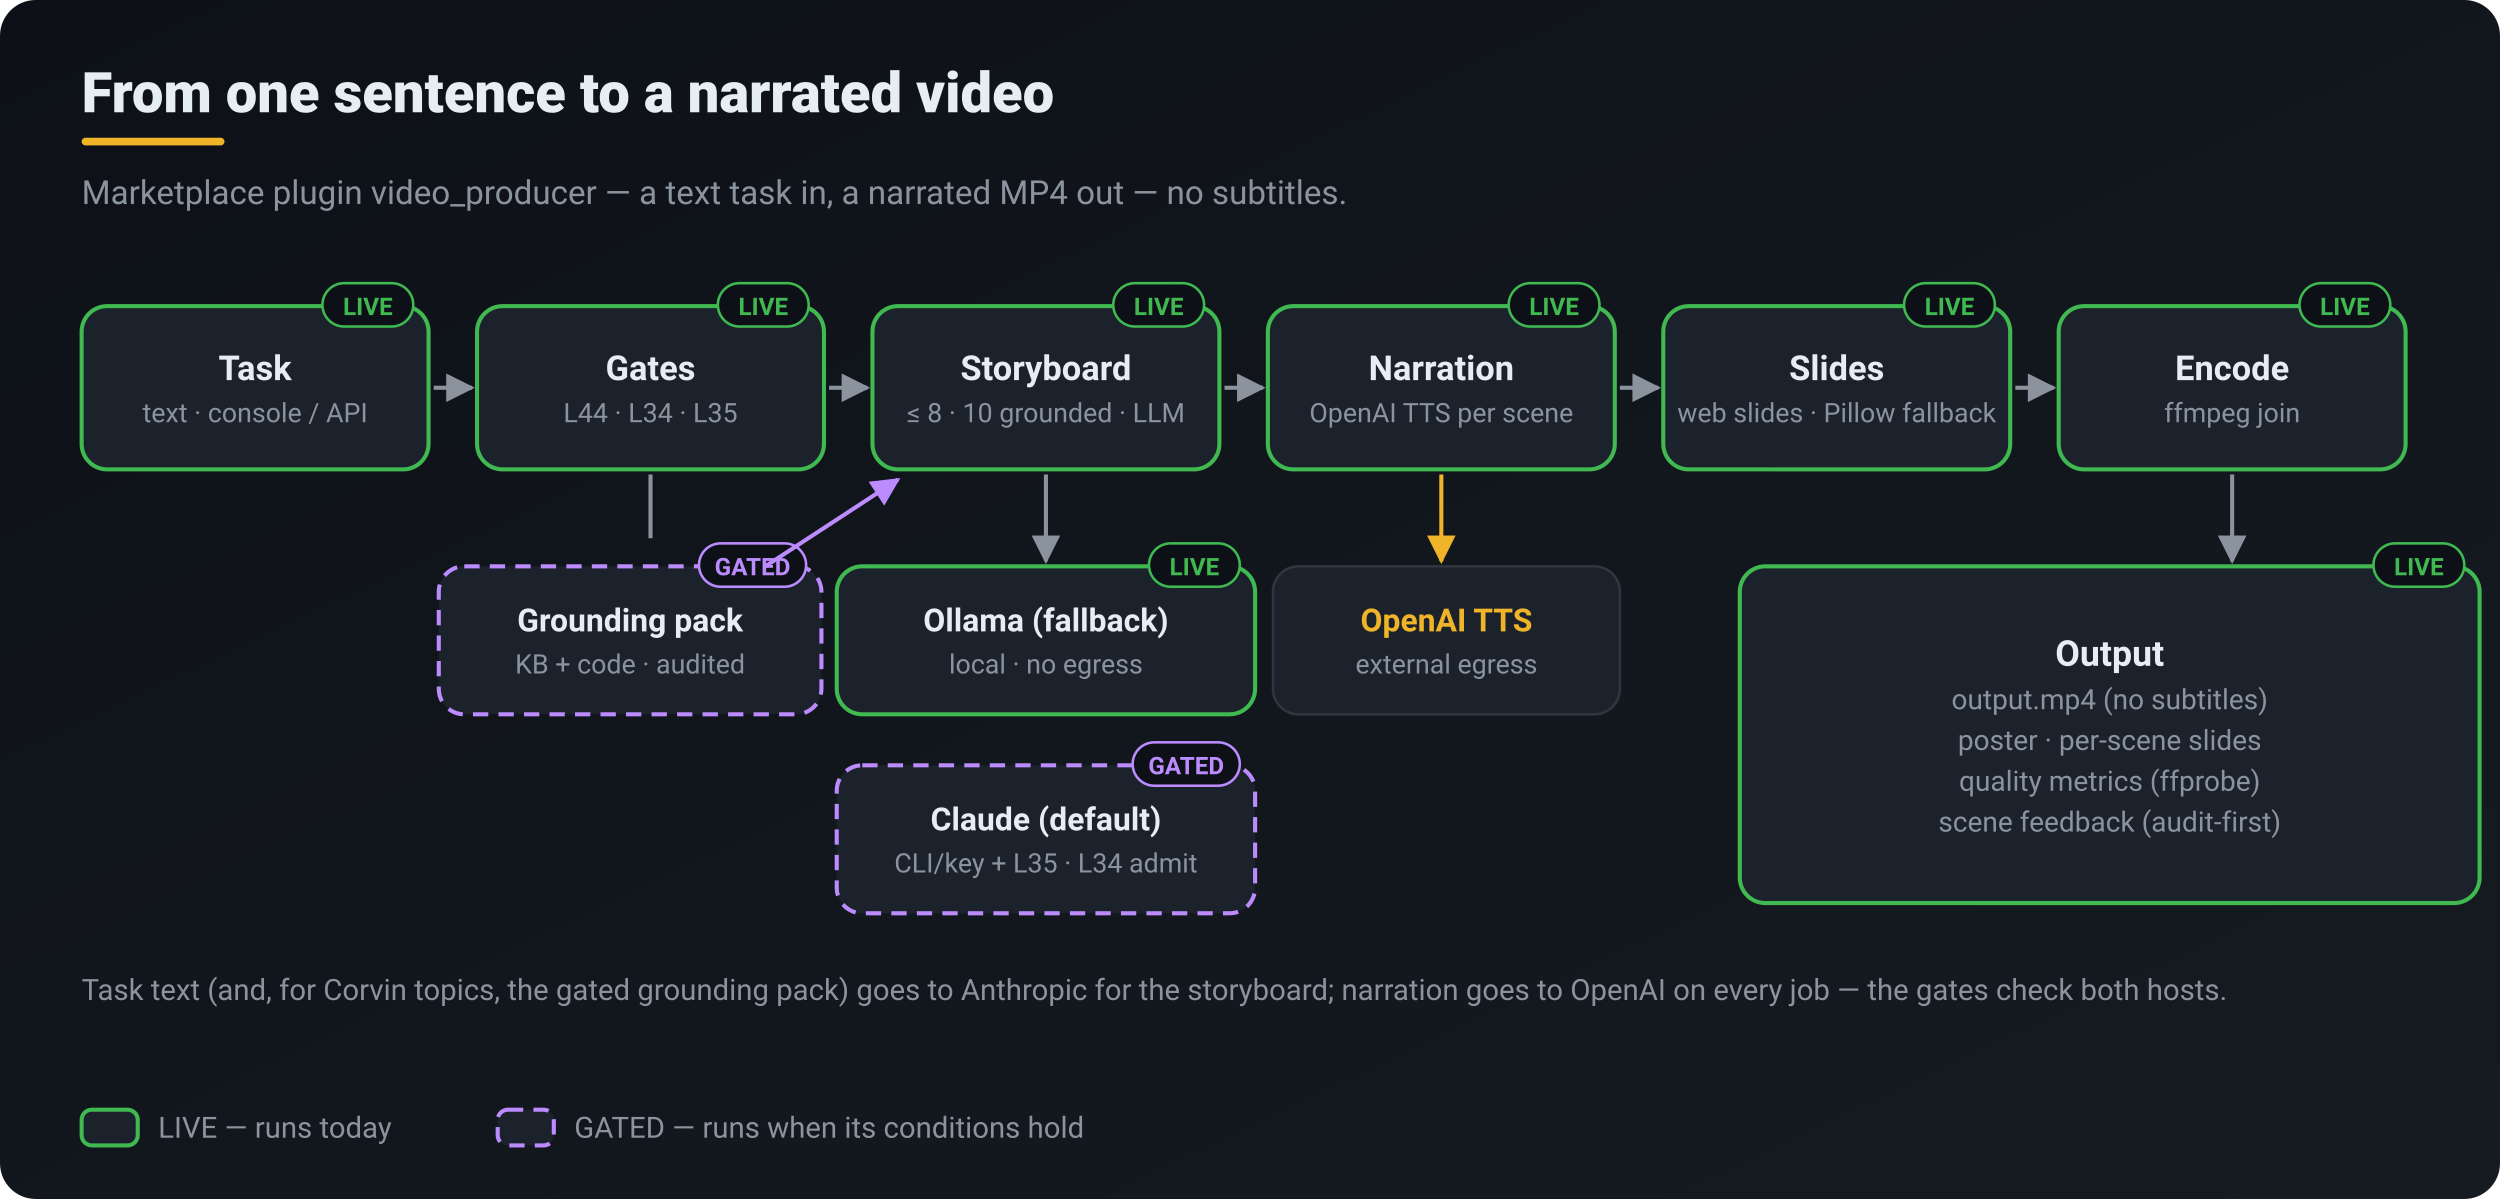
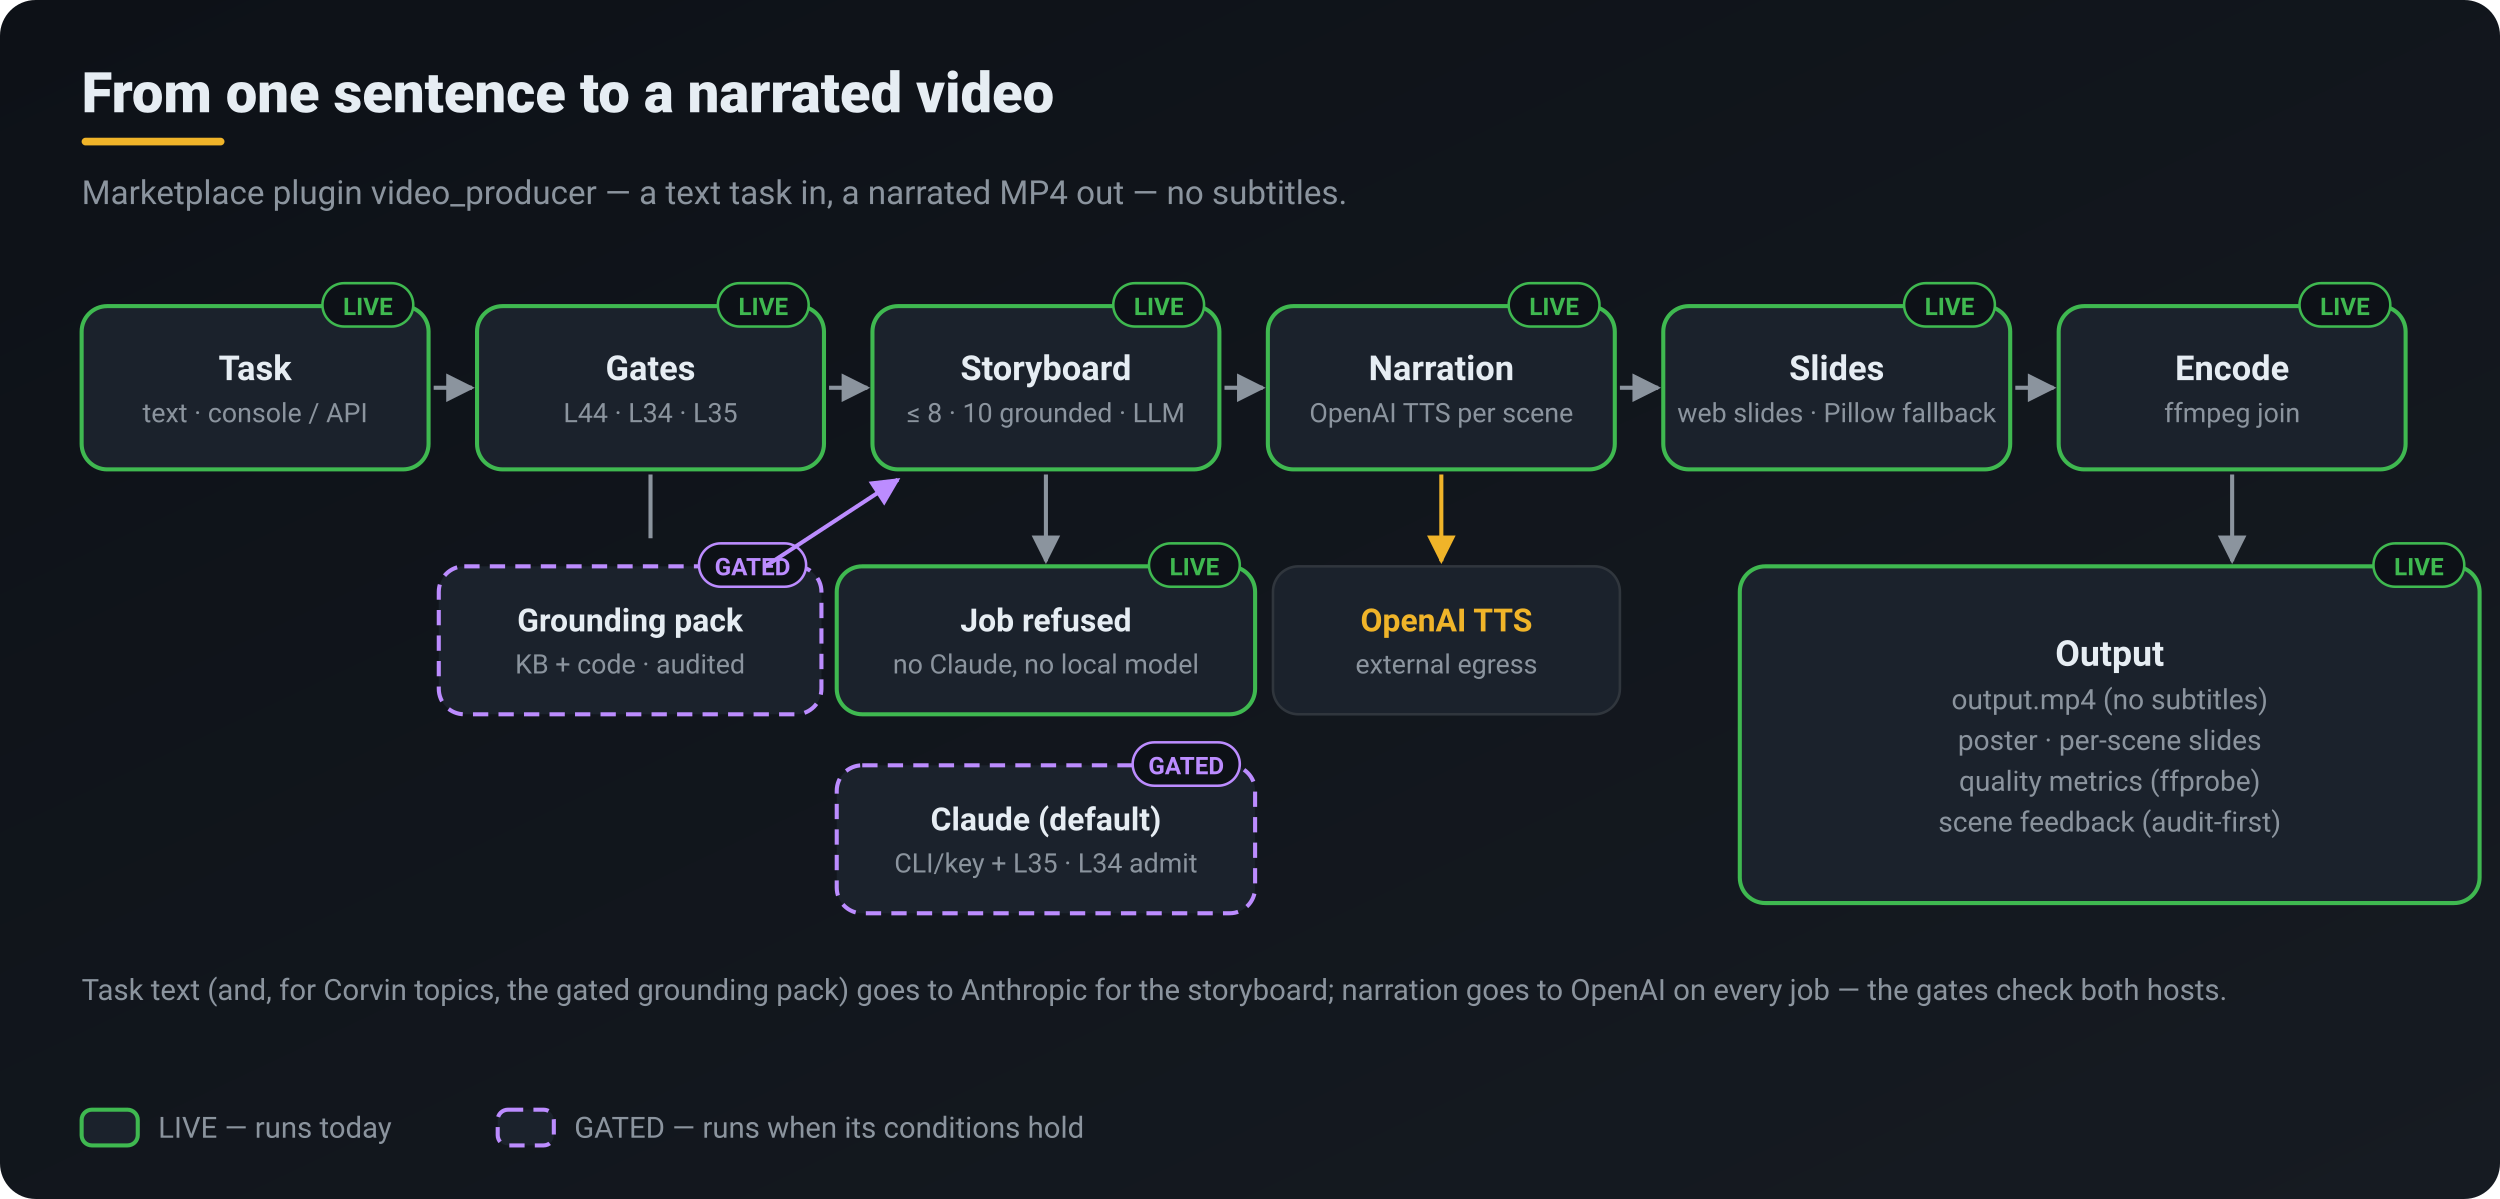
<svg xmlns="http://www.w3.org/2000/svg" viewBox="0 0 980 470" width="980" role="img" aria-labelledby="t d">
  <defs>
    <linearGradient id="bgg" x1="0" y1="0" x2="1" y2="1">
      <stop offset="0" stop-color="#0d1117" />
      <stop offset="1" stop-color="#161b22" />
    </linearGradient>
  </defs>
  <rect width="980" height="470" rx="14" fill="url(#bgg)" />
  <text x="32" y="44" font-family="ui-sans-serif, -apple-system, BlinkMacSystemFont, 'Segoe UI', Roboto, Helvetica, Arial, sans-serif" font-size="22" font-weight="800" fill="#e6edf3" text-anchor="start">From one sentence to a narrated video</text>
  <rect x="32" y="54" width="56" height="3" rx="1.5" fill="#f0b429" />
  <text x="32" y="80" font-family="ui-sans-serif, -apple-system, BlinkMacSystemFont, 'Segoe UI', Roboto, Helvetica, Arial, sans-serif" font-size="13" font-weight="400" fill="#8b949e" text-anchor="start">Marketplace plugin video_producer — a text task in, a narrated MP4 out — no subtitles.</text>
  <rect x="32" y="120" width="136" height="64" rx="10" fill="#1b222c" stroke="#3fb950" stroke-width="1.6" />
  <text x="100.0" y="149.0" font-family="ui-sans-serif, -apple-system, BlinkMacSystemFont, 'Segoe UI', Roboto, Helvetica, Arial, sans-serif" font-size="13.5" font-weight="700" fill="#e6edf3" text-anchor="middle">Task</text>
  <text x="100.0" y="165.5" font-family="ui-sans-serif, -apple-system, BlinkMacSystemFont, 'Segoe UI', Roboto, Helvetica, Arial, sans-serif" font-size="10.5" font-weight="400" fill="#8b949e" text-anchor="middle">text · console / API</text>
  <rect x="126.4" y="111" width="35.6" height="17" rx="8.5" fill="#0d1117" stroke="#3fb950" stroke-width="1" />
  <text x="144.2" y="123.5" font-family="ui-sans-serif, -apple-system, BlinkMacSystemFont, 'Segoe UI', Roboto, Helvetica, Arial, sans-serif" font-size="9.5" font-weight="700" fill="#3fb950" text-anchor="middle">LIVE</text>
  <rect x="187" y="120" width="136" height="64" rx="10" fill="#1b222c" stroke="#3fb950" stroke-width="1.6" />
  <text x="255.0" y="149.0" font-family="ui-sans-serif, -apple-system, BlinkMacSystemFont, 'Segoe UI', Roboto, Helvetica, Arial, sans-serif" font-size="13.5" font-weight="700" fill="#e6edf3" text-anchor="middle">Gates</text>
  <text x="255.0" y="165.5" font-family="ui-sans-serif, -apple-system, BlinkMacSystemFont, 'Segoe UI', Roboto, Helvetica, Arial, sans-serif" font-size="10.5" font-weight="400" fill="#8b949e" text-anchor="middle">L44 · L34 · L35</text>
  <rect x="281.4" y="111" width="35.6" height="17" rx="8.5" fill="#0d1117" stroke="#3fb950" stroke-width="1" />
  <text x="299.2" y="123.5" font-family="ui-sans-serif, -apple-system, BlinkMacSystemFont, 'Segoe UI', Roboto, Helvetica, Arial, sans-serif" font-size="9.5" font-weight="700" fill="#3fb950" text-anchor="middle">LIVE</text>
  <defs>
    <marker id="m63150750" viewBox="0 0 10 10" refX="9" refY="5" markerWidth="7" markerHeight="7" orient="auto-start-reverse">
      <path d="M0 0 L10 5 L0 10 z" fill="#8b949e" />
    </marker>
  </defs>
  <path d="M170 152 L185 152" fill="none" stroke="#8b949e" stroke-width="1.6" marker-end="url(#m63150750)" />
  <rect x="342" y="120" width="136" height="64" rx="10" fill="#1b222c" stroke="#3fb950" stroke-width="1.6" />
  <text x="410.0" y="149.0" font-family="ui-sans-serif, -apple-system, BlinkMacSystemFont, 'Segoe UI', Roboto, Helvetica, Arial, sans-serif" font-size="13.5" font-weight="700" fill="#e6edf3" text-anchor="middle">Storyboard</text>
  <text x="410.0" y="165.5" font-family="ui-sans-serif, -apple-system, BlinkMacSystemFont, 'Segoe UI', Roboto, Helvetica, Arial, sans-serif" font-size="10.5" font-weight="400" fill="#8b949e" text-anchor="middle">≤ 8 · 10 grounded · LLM</text>
  <rect x="436.4" y="111" width="35.6" height="17" rx="8.5" fill="#0d1117" stroke="#3fb950" stroke-width="1" />
  <text x="454.2" y="123.5" font-family="ui-sans-serif, -apple-system, BlinkMacSystemFont, 'Segoe UI', Roboto, Helvetica, Arial, sans-serif" font-size="9.5" font-weight="700" fill="#3fb950" text-anchor="middle">LIVE</text>
  <defs>
    <marker id="m77177351" viewBox="0 0 10 10" refX="9" refY="5" markerWidth="7" markerHeight="7" orient="auto-start-reverse">
      <path d="M0 0 L10 5 L0 10 z" fill="#8b949e" />
    </marker>
  </defs>
  <path d="M325 152 L340 152" fill="none" stroke="#8b949e" stroke-width="1.6" marker-end="url(#m77177351)" />
  <rect x="497" y="120" width="136" height="64" rx="10" fill="#1b222c" stroke="#3fb950" stroke-width="1.6" />
  <text x="565.0" y="149.0" font-family="ui-sans-serif, -apple-system, BlinkMacSystemFont, 'Segoe UI', Roboto, Helvetica, Arial, sans-serif" font-size="13.5" font-weight="700" fill="#e6edf3" text-anchor="middle">Narration</text>
  <text x="565.0" y="165.5" font-family="ui-sans-serif, -apple-system, BlinkMacSystemFont, 'Segoe UI', Roboto, Helvetica, Arial, sans-serif" font-size="10.5" font-weight="400" fill="#8b949e" text-anchor="middle">OpenAI TTS per scene</text>
  <rect x="591.4" y="111" width="35.6" height="17" rx="8.5" fill="#0d1117" stroke="#3fb950" stroke-width="1" />
  <text x="609.2" y="123.5" font-family="ui-sans-serif, -apple-system, BlinkMacSystemFont, 'Segoe UI', Roboto, Helvetica, Arial, sans-serif" font-size="9.5" font-weight="700" fill="#3fb950" text-anchor="middle">LIVE</text>
  <defs>
    <marker id="m41386508" viewBox="0 0 10 10" refX="9" refY="5" markerWidth="7" markerHeight="7" orient="auto-start-reverse">
      <path d="M0 0 L10 5 L0 10 z" fill="#8b949e" />
    </marker>
  </defs>
  <path d="M480 152 L495 152" fill="none" stroke="#8b949e" stroke-width="1.6" marker-end="url(#m41386508)" />
  <rect x="652" y="120" width="136" height="64" rx="10" fill="#1b222c" stroke="#3fb950" stroke-width="1.6" />
  <text x="720.0" y="149.0" font-family="ui-sans-serif, -apple-system, BlinkMacSystemFont, 'Segoe UI', Roboto, Helvetica, Arial, sans-serif" font-size="13.5" font-weight="700" fill="#e6edf3" text-anchor="middle">Slides</text>
  <text x="720.0" y="165.5" font-family="ui-sans-serif, -apple-system, BlinkMacSystemFont, 'Segoe UI', Roboto, Helvetica, Arial, sans-serif" font-size="10.5" font-weight="400" fill="#8b949e" text-anchor="middle">web slides · Pillow fallback</text>
  <rect x="746.4" y="111" width="35.6" height="17" rx="8.5" fill="#0d1117" stroke="#3fb950" stroke-width="1" />
  <text x="764.2" y="123.5" font-family="ui-sans-serif, -apple-system, BlinkMacSystemFont, 'Segoe UI', Roboto, Helvetica, Arial, sans-serif" font-size="9.5" font-weight="700" fill="#3fb950" text-anchor="middle">LIVE</text>
  <defs>
    <marker id="m98941593" viewBox="0 0 10 10" refX="9" refY="5" markerWidth="7" markerHeight="7" orient="auto-start-reverse">
      <path d="M0 0 L10 5 L0 10 z" fill="#8b949e" />
    </marker>
  </defs>
  <path d="M635 152 L650 152" fill="none" stroke="#8b949e" stroke-width="1.6" marker-end="url(#m98941593)" />
  <rect x="807" y="120" width="136" height="64" rx="10" fill="#1b222c" stroke="#3fb950" stroke-width="1.6" />
  <text x="875.0" y="149.0" font-family="ui-sans-serif, -apple-system, BlinkMacSystemFont, 'Segoe UI', Roboto, Helvetica, Arial, sans-serif" font-size="13.5" font-weight="700" fill="#e6edf3" text-anchor="middle">Encode</text>
  <text x="875.0" y="165.5" font-family="ui-sans-serif, -apple-system, BlinkMacSystemFont, 'Segoe UI', Roboto, Helvetica, Arial, sans-serif" font-size="10.5" font-weight="400" fill="#8b949e" text-anchor="middle">ffmpeg join</text>
  <rect x="901.4" y="111" width="35.6" height="17" rx="8.5" fill="#0d1117" stroke="#3fb950" stroke-width="1" />
  <text x="919.2" y="123.5" font-family="ui-sans-serif, -apple-system, BlinkMacSystemFont, 'Segoe UI', Roboto, Helvetica, Arial, sans-serif" font-size="9.5" font-weight="700" fill="#3fb950" text-anchor="middle">LIVE</text>
  <defs>
    <marker id="m99650992" viewBox="0 0 10 10" refX="9" refY="5" markerWidth="7" markerHeight="7" orient="auto-start-reverse">
      <path d="M0 0 L10 5 L0 10 z" fill="#8b949e" />
    </marker>
  </defs>
  <path d="M790 152 L805 152" fill="none" stroke="#8b949e" stroke-width="1.6" marker-end="url(#m99650992)" />
  <rect x="172" y="222" width="150" height="58" rx="10" fill="#1b222c" stroke="#bc8cff" stroke-width="1.6" stroke-dasharray="6 4" />
  <text x="247.0" y="247.5" font-family="ui-sans-serif, -apple-system, BlinkMacSystemFont, 'Segoe UI', Roboto, Helvetica, Arial, sans-serif" font-size="12.5" font-weight="700" fill="#e6edf3" text-anchor="middle">Grounding pack</text>
  <text x="247.0" y="264.0" font-family="ui-sans-serif, -apple-system, BlinkMacSystemFont, 'Segoe UI', Roboto, Helvetica, Arial, sans-serif" font-size="10.5" font-weight="400" fill="#8b949e" text-anchor="middle">KB + code · audited</text>
  <rect x="274.0" y="213" width="42.0" height="17" rx="8.5" fill="#0d1117" stroke="#bc8cff" stroke-width="1" />
  <text x="295.0" y="225.5" font-family="ui-sans-serif, -apple-system, BlinkMacSystemFont, 'Segoe UI', Roboto, Helvetica, Arial, sans-serif" font-size="9.5" font-weight="700" fill="#bc8cff" text-anchor="middle">GATED</text>
  <defs>
    <marker id="mground" viewBox="0 0 10 10" refX="9" refY="5" markerWidth="7" markerHeight="7" orient="auto-start-reverse">
      <path d="M0 0 L10 5 L0 10 z" fill="#bc8cff" />
    </marker>
  </defs>
  <path d="M255 186 L255 211" fill="none" stroke="#8b949e" stroke-width="1.6" />
  <path d="M300 222 L352 188" fill="none" stroke="#bc8cff" stroke-width="1.6" marker-end="url(#mground)" />
  <rect x="328" y="222" width="164" height="58" rx="10" fill="#1b222c" stroke="#3fb950" stroke-width="1.6" />
-   <text x="410.0" y="247.5" font-family="ui-sans-serif, -apple-system, BlinkMacSystemFont, 'Segoe UI', Roboto, Helvetica, Arial, sans-serif" font-size="12.5" font-weight="700" fill="#e6edf3" text-anchor="middle">Ollama (fallback)</text>
-   <text x="410.0" y="264.0" font-family="ui-sans-serif, -apple-system, BlinkMacSystemFont, 'Segoe UI', Roboto, Helvetica, Arial, sans-serif" font-size="10.5" font-weight="400" fill="#8b949e" text-anchor="middle">local · no egress</text>
+   <text x="410.0" y="247.5" font-family="ui-sans-serif, -apple-system, BlinkMacSystemFont, 'Segoe UI', Roboto, Helvetica, Arial, sans-serif" font-size="12.5" font-weight="700" fill="#e6edf3" text-anchor="middle">Job refused</text>
+   <text x="410.0" y="264.0" font-family="ui-sans-serif, -apple-system, BlinkMacSystemFont, 'Segoe UI', Roboto, Helvetica, Arial, sans-serif" font-size="10.5" font-weight="400" fill="#8b949e" text-anchor="middle">no Claude, no local model</text>
  <rect x="450.4" y="213" width="35.6" height="17" rx="8.5" fill="#0d1117" stroke="#3fb950" stroke-width="1" />
  <text x="468.2" y="225.5" font-family="ui-sans-serif, -apple-system, BlinkMacSystemFont, 'Segoe UI', Roboto, Helvetica, Arial, sans-serif" font-size="9.5" font-weight="700" fill="#3fb950" text-anchor="middle">LIVE</text>
  <rect x="328" y="300" width="164" height="58" rx="10" fill="#1b222c" stroke="#bc8cff" stroke-width="1.6" stroke-dasharray="6 4" />
  <text x="410.0" y="325.5" font-family="ui-sans-serif, -apple-system, BlinkMacSystemFont, 'Segoe UI', Roboto, Helvetica, Arial, sans-serif" font-size="12.5" font-weight="700" fill="#e6edf3" text-anchor="middle">Claude (default)</text>
  <text x="410.0" y="342.0" font-family="ui-sans-serif, -apple-system, BlinkMacSystemFont, 'Segoe UI', Roboto, Helvetica, Arial, sans-serif" font-size="10.5" font-weight="400" fill="#8b949e" text-anchor="middle">CLI/key + L35 · L34 admit</text>
  <rect x="444.0" y="291" width="42.0" height="17" rx="8.5" fill="#0d1117" stroke="#bc8cff" stroke-width="1" />
  <text x="465.0" y="303.5" font-family="ui-sans-serif, -apple-system, BlinkMacSystemFont, 'Segoe UI', Roboto, Helvetica, Arial, sans-serif" font-size="9.5" font-weight="700" fill="#bc8cff" text-anchor="middle">GATED</text>
  <defs>
    <marker id="m58433435" viewBox="0 0 10 10" refX="9" refY="5" markerWidth="7" markerHeight="7" orient="auto-start-reverse">
      <path d="M0 0 L10 5 L0 10 z" fill="#8b949e" />
    </marker>
  </defs>
  <path d="M410 186 L410 220" fill="none" stroke="#8b949e" stroke-width="1.6" marker-end="url(#m58433435)" />
  <rect x="499" y="222" width="136" height="58" rx="10" fill="#1b222c" stroke="#30363d" stroke-width="1" />
  <text x="567.0" y="247.5" font-family="ui-sans-serif, -apple-system, BlinkMacSystemFont, 'Segoe UI', Roboto, Helvetica, Arial, sans-serif" font-size="12.5" font-weight="700" fill="#f0b429" text-anchor="middle">OpenAI TTS</text>
  <text x="567.0" y="264.0" font-family="ui-sans-serif, -apple-system, BlinkMacSystemFont, 'Segoe UI', Roboto, Helvetica, Arial, sans-serif" font-size="10.5" font-weight="400" fill="#8b949e" text-anchor="middle">external egress</text>
  <defs>
    <marker id="m19502012" viewBox="0 0 10 10" refX="9" refY="5" markerWidth="7" markerHeight="7" orient="auto-start-reverse">
      <path d="M0 0 L10 5 L0 10 z" fill="#f0b429" />
    </marker>
  </defs>
  <path d="M565 186 L565 220" fill="none" stroke="#f0b429" stroke-width="1.6" marker-end="url(#m19502012)" />
  <rect x="682" y="222" width="290" height="132" rx="10" fill="#1b222c" stroke="#3fb950" stroke-width="1.6" />
  <text x="827.0" y="261.0" font-family="ui-sans-serif, -apple-system, BlinkMacSystemFont, 'Segoe UI', Roboto, Helvetica, Arial, sans-serif" font-size="14" font-weight="700" fill="#e6edf3" text-anchor="middle">Output</text>
  <text x="827.0" y="278.0" font-family="ui-sans-serif, -apple-system, BlinkMacSystemFont, 'Segoe UI', Roboto, Helvetica, Arial, sans-serif" font-size="11" font-weight="400" fill="#8b949e" text-anchor="middle">output.mp4 (no subtitles)</text>
  <text x="827.0" y="294.0" font-family="ui-sans-serif, -apple-system, BlinkMacSystemFont, 'Segoe UI', Roboto, Helvetica, Arial, sans-serif" font-size="11" font-weight="400" fill="#8b949e" text-anchor="middle">poster · per-scene slides</text>
  <text x="827.0" y="310.0" font-family="ui-sans-serif, -apple-system, BlinkMacSystemFont, 'Segoe UI', Roboto, Helvetica, Arial, sans-serif" font-size="11" font-weight="400" fill="#8b949e" text-anchor="middle">quality metrics (ffprobe)</text>
  <text x="827.0" y="326.0" font-family="ui-sans-serif, -apple-system, BlinkMacSystemFont, 'Segoe UI', Roboto, Helvetica, Arial, sans-serif" font-size="11" font-weight="400" fill="#8b949e" text-anchor="middle">scene feedback (audit-first)</text>
  <rect x="930.4" y="213" width="35.6" height="17" rx="8.5" fill="#0d1117" stroke="#3fb950" stroke-width="1" />
  <text x="948.2" y="225.5" font-family="ui-sans-serif, -apple-system, BlinkMacSystemFont, 'Segoe UI', Roboto, Helvetica, Arial, sans-serif" font-size="9.5" font-weight="700" fill="#3fb950" text-anchor="middle">LIVE</text>
  <defs>
    <marker id="m45922021" viewBox="0 0 10 10" refX="9" refY="5" markerWidth="7" markerHeight="7" orient="auto-start-reverse">
      <path d="M0 0 L10 5 L0 10 z" fill="#8b949e" />
    </marker>
  </defs>
  <path d="M875 186 L875 220" fill="none" stroke="#8b949e" stroke-width="1.6" marker-end="url(#m45922021)" />
  <text x="32" y="392" font-family="ui-sans-serif, -apple-system, BlinkMacSystemFont, 'Segoe UI', Roboto, Helvetica, Arial, sans-serif" font-size="11.5" font-weight="400" fill="#8b949e" text-anchor="start">Task text (and, for Corvin topics, the gated grounding pack) goes to Anthropic for the storyboard; narration goes to OpenAI on every job — the gates check both hosts.</text>
  <rect x="32" y="435" width="22" height="14" rx="4" fill="#1b222c" stroke="#3fb950" stroke-width="1.6" />
  <text x="62" y="446" font-family="ui-sans-serif, -apple-system, BlinkMacSystemFont, 'Segoe UI', Roboto, Helvetica, Arial, sans-serif" font-size="11.5" font-weight="400" fill="#8b949e" text-anchor="start">LIVE — runs today</text>
  <rect x="195.1" y="435" width="22" height="14" rx="4" fill="#1b222c" stroke="#bc8cff" stroke-width="1.6" stroke-dasharray="6 4" />
  <text x="225.1" y="446" font-family="ui-sans-serif, -apple-system, BlinkMacSystemFont, 'Segoe UI', Roboto, Helvetica, Arial, sans-serif" font-size="11.5" font-weight="400" fill="#8b949e" text-anchor="start">GATED — runs when its conditions hold</text>
</svg>
